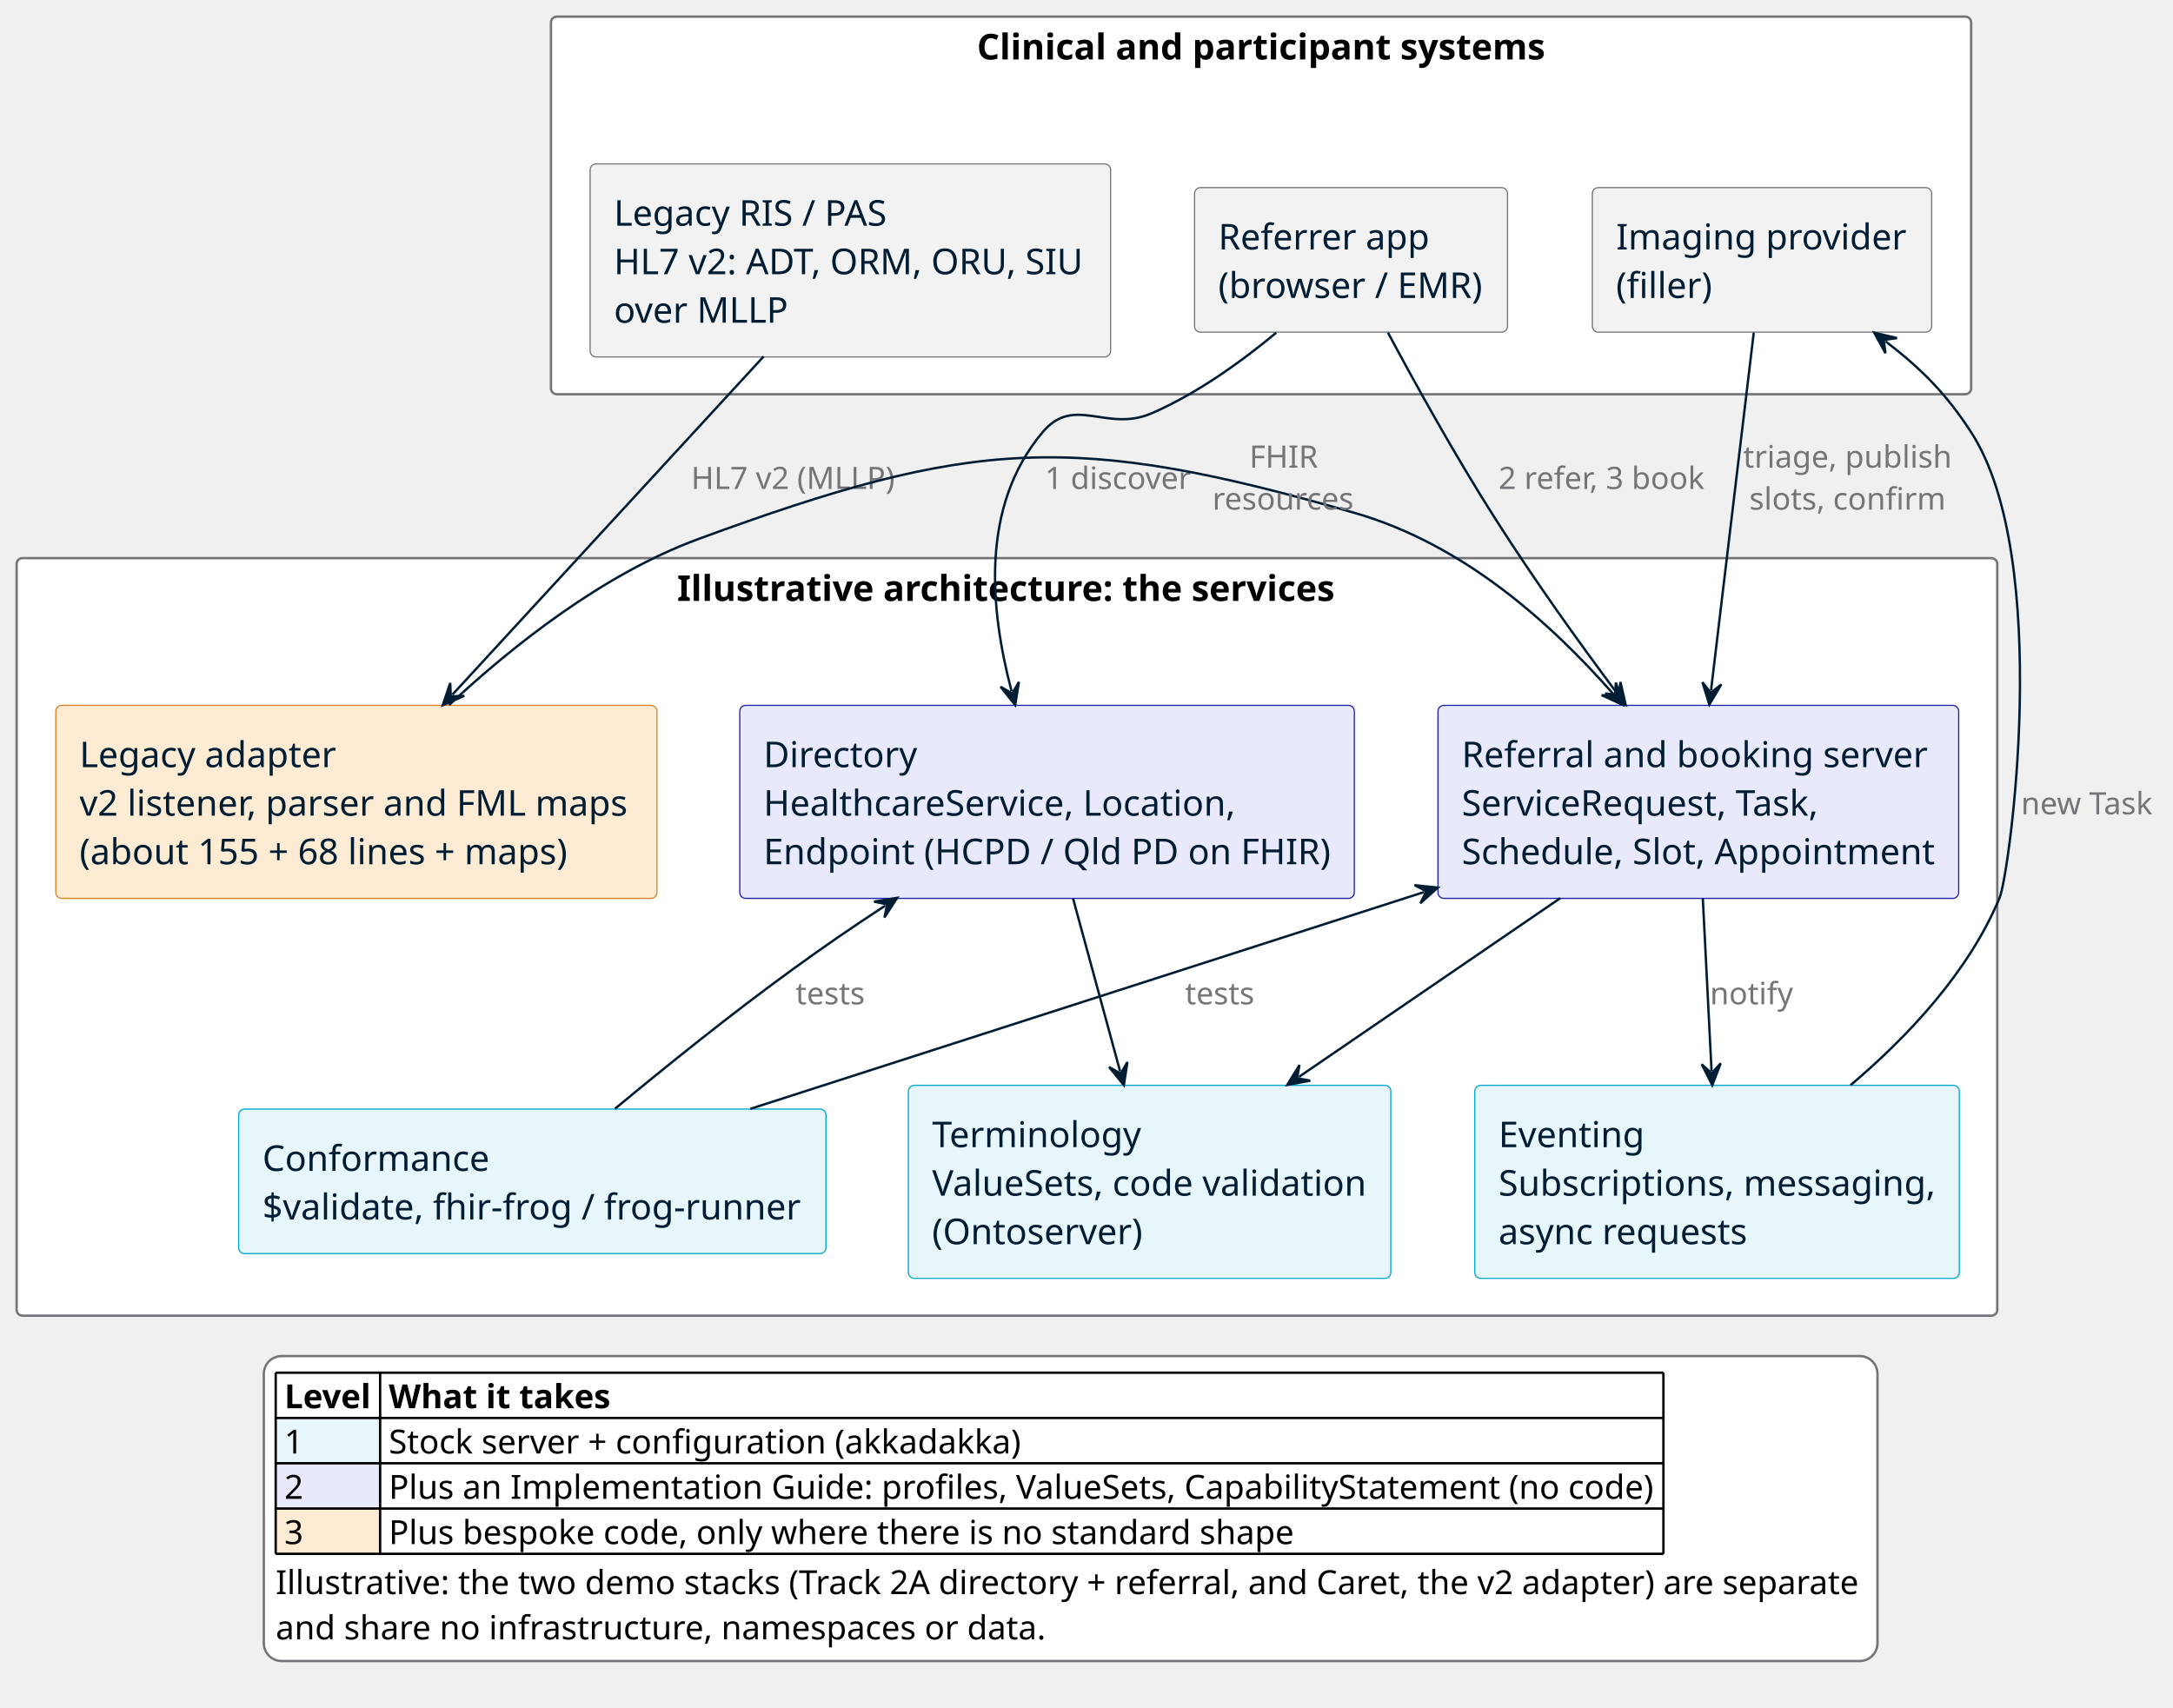
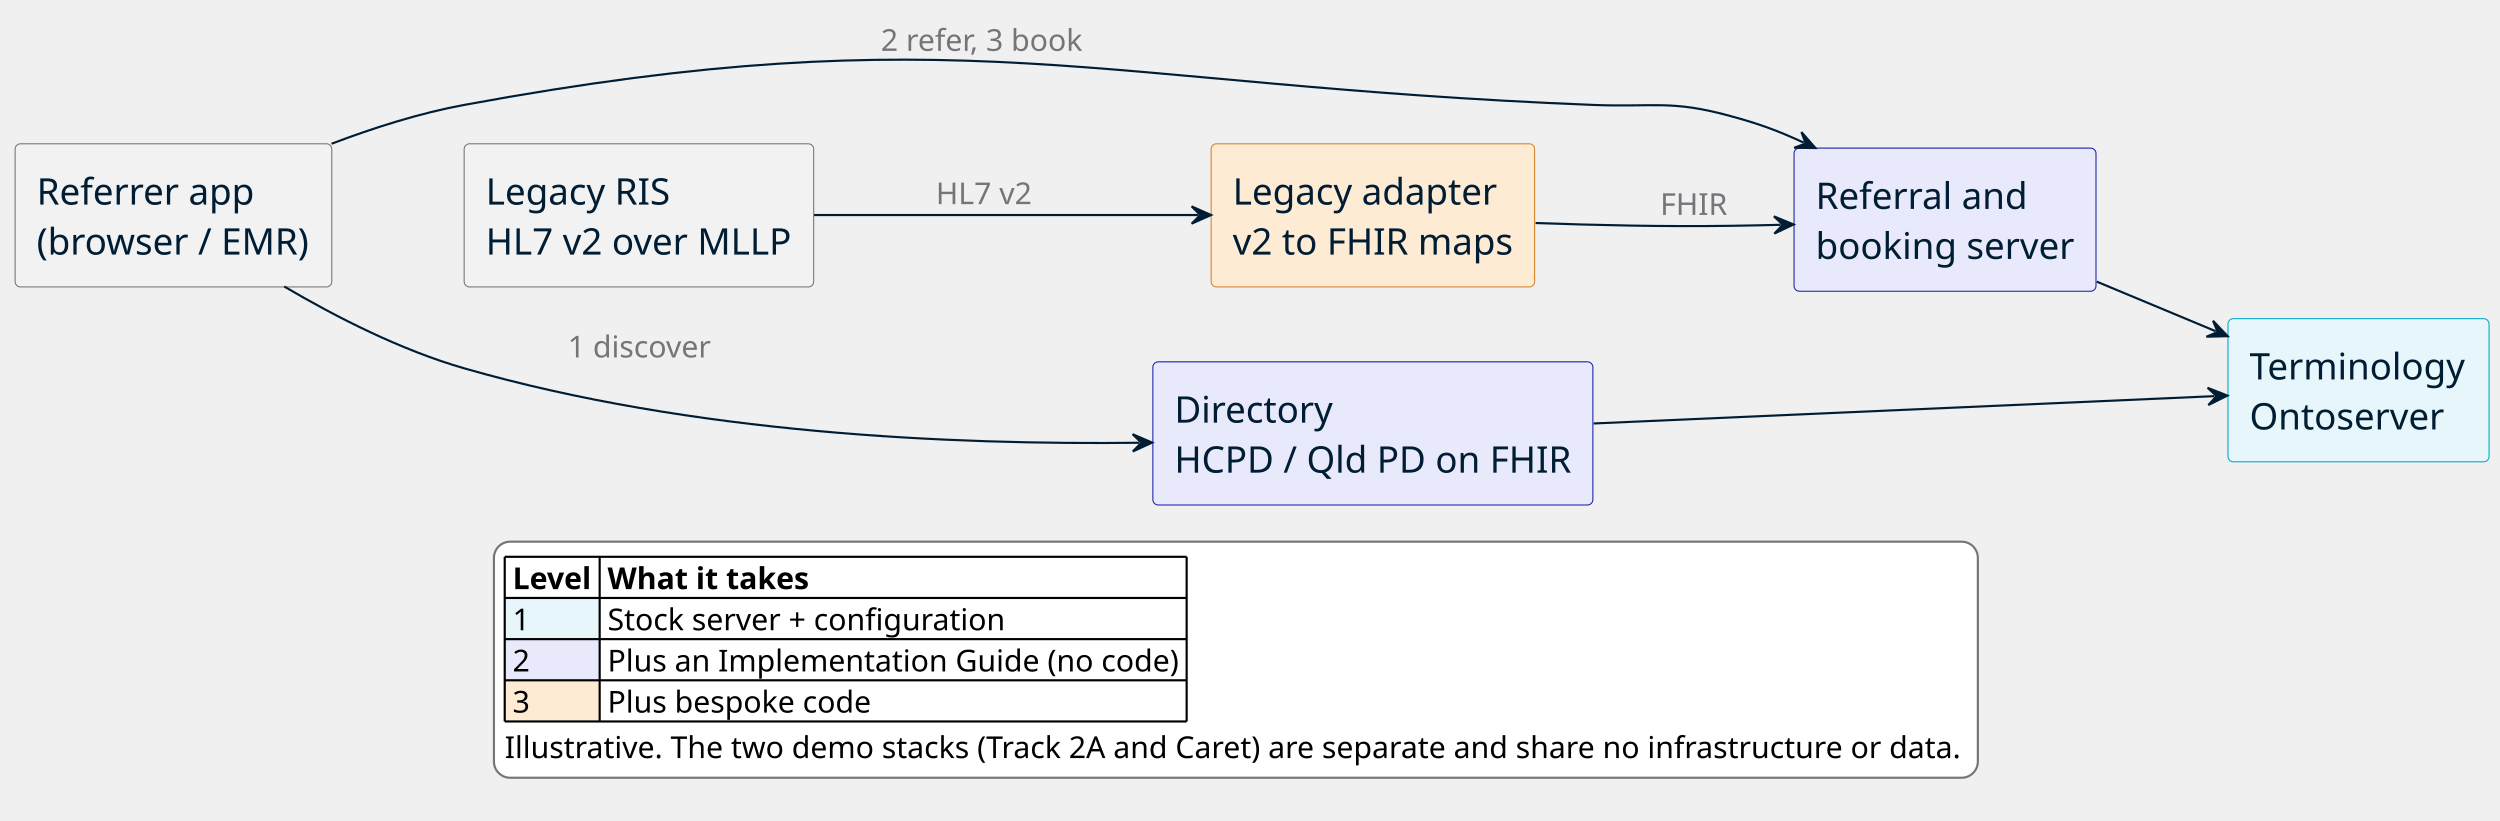
- <svg xmlns="http://www.w3.org/2000/svg" contentStyleType="text/css" data-diagram-type="DESCRIPTION" height="719px" preserveAspectRatio="none" style="width:915px;height:719px;" version="1.1" viewBox="0 0 915 719" width="915px" zoomAndPan="magnify">
+ <svg xmlns="http://www.w3.org/2000/svg" contentStyleType="text/css" data-diagram-type="DESCRIPTION" height="380px" preserveAspectRatio="none" style="width:1158px;height:380px;" version="1.1" viewBox="0 0 1158 380" width="1158px" zoomAndPan="magnify">
  <defs />
  <g>
-     <g class="cluster" data-qualified-name="CL" data-source-line="26" id="ent0002">
-       <rect fill="#FFFFFF" height="159" rx="2.5" ry="2.5" style="stroke:#757579;stroke-width:1;" width="598" x="232" y="7" />
-       <text fill="#000000" font-family="Calibri" font-size="15" font-weight="bold" lengthAdjust="spacing" textLength="239.252" x="411.374" y="25.035">Clinical and participant systems</text>
+     <g class="entity" data-qualified-name="REF" data-source-line="21" id="ent0002">
+       <rect fill="#F2F2F2" height="66.308" rx="2.5" ry="2.5" style="stroke:#757579;stroke-width:0.5;" width="146.684" x="7" y="66.602" />
+       <text fill="#001D34" font-family="Calibri" font-size="17" lengthAdjust="spacing" textLength="101.116" x="17" y="94.775">Referrer app</text>
+       <text fill="#001D34" font-family="Calibri" font-size="17" lengthAdjust="spacing" textLength="126.684" x="17" y="117.929">(browser / EMR)</text>
    </g>
-     <g class="cluster" data-qualified-name="AR" data-source-line="32" id="ent0006">
-       <rect fill="#FFFFFF" height="319" rx="2.5" ry="2.5" style="stroke:#757579;stroke-width:1;" width="834" x="7" y="235" />
-       <text fill="#000000" font-family="Calibri" font-size="15" font-weight="bold" lengthAdjust="spacing" textLength="277.772" x="285.114" y="253.035">Illustrative architecture: the services</text>
+     <g class="entity" data-qualified-name="RIS" data-source-line="22" id="ent0003">
+       <rect fill="#F2F2F2" height="66.308" rx="2.5" ry="2.5" style="stroke:#757579;stroke-width:0.5;" width="161.899" x="215" y="66.602" />
+       <text fill="#001D34" font-family="Calibri" font-size="17" lengthAdjust="spacing" textLength="85.408" x="225" y="94.775">Legacy RIS</text>
+       <text fill="#001D34" font-family="Calibri" font-size="17" lengthAdjust="spacing" textLength="141.899" x="225" y="117.929">HL7 v2 over MLLP</text>
    </g>
-     <g class="entity" data-qualified-name="CL.RIS" data-source-line="27" id="ent0003">
-       <rect fill="#F2F2F2" height="81.29" rx="2.5" ry="2.5" style="stroke:#757579;stroke-width:0.5;" width="219.156" x="248.5" y="69" />
-       <text fill="#001D34" font-family="Calibri" font-size="15" lengthAdjust="spacing" textLength="115.636" x="258.5" y="95.035">Legacy RIS / PAS</text>
-       <text fill="#001D34" font-family="Calibri" font-size="15" lengthAdjust="spacing" textLength="199.156" x="258.5" y="115.465">HL7 v2: ADT, ORM, ORU, SIU</text>
-       <text fill="#001D34" font-family="Calibri" font-size="15" lengthAdjust="spacing" textLength="73.65" x="258.5" y="135.895">over MLLP</text>
+     <g class="entity" data-qualified-name="DIR" data-source-line="23" id="ent0004">
+       <rect fill="#E8E9FA" height="66.308" rx="2.5" ry="2.5" style="stroke:#1E22AA;stroke-width:0.5;" width="203.821" x="534" y="167.602" />
+       <text fill="#001D34" font-family="Calibri" font-size="17" lengthAdjust="spacing" textLength="73.678" x="544" y="195.775">Directory</text>
+       <text fill="#001D34" font-family="Calibri" font-size="17" lengthAdjust="spacing" textLength="183.821" x="544" y="218.929">HCPD / Qld PD on FHIR</text>
    </g>
-     <g class="entity" data-qualified-name="CL.FIL" data-source-line="28" id="ent0004">
-       <rect fill="#F2F2F2" height="60.86" rx="2.5" ry="2.5" style="stroke:#757579;stroke-width:0.5;" width="142.881" x="670.5" y="79" />
-       <text fill="#001D34" font-family="Calibri" font-size="15" lengthAdjust="spacing" textLength="122.881" x="680.5" y="105.035">Imaging provider</text>
-       <text fill="#001D34" font-family="Calibri" font-size="15" lengthAdjust="spacing" textLength="40.425" x="680.5" y="125.465">(filler)</text>
+     <g class="entity" data-qualified-name="SRV" data-source-line="24" id="ent0005">
+       <rect fill="#E8E9FA" height="66.308" rx="2.5" ry="2.5" style="stroke:#1E22AA;stroke-width:0.5;" width="139.867" x="831" y="68.602" />
+       <text fill="#001D34" font-family="Calibri" font-size="17" lengthAdjust="spacing" textLength="98.481" x="841" y="96.775">Referral and</text>
+       <text fill="#001D34" font-family="Calibri" font-size="17" lengthAdjust="spacing" textLength="119.867" x="841" y="119.929">booking server</text>
    </g>
-     <g class="entity" data-qualified-name="CL.REF" data-source-line="29" id="ent0005">
-       <rect fill="#F2F2F2" height="60.86" rx="2.5" ry="2.5" style="stroke:#757579;stroke-width:0.5;" width="131.781" x="503" y="79" />
-       <text fill="#001D34" font-family="Calibri" font-size="15" lengthAdjust="spacing" textLength="89.221" x="513" y="105.035">Referrer app</text>
-       <text fill="#001D34" font-family="Calibri" font-size="15" lengthAdjust="spacing" textLength="111.781" x="513" y="125.465">(browser / EMR)</text>
+     <g class="entity" data-qualified-name="ADP" data-source-line="25" id="ent0006">
+       <rect fill="#FDEBD3" height="66.308" rx="2.5" ry="2.5" style="stroke:#D9822B;stroke-width:0.5;" width="149.829" x="561" y="66.602" />
+       <text fill="#001D34" font-family="Calibri" font-size="17" lengthAdjust="spacing" textLength="122.468" x="571" y="94.775">Legacy adapter</text>
+       <text fill="#001D34" font-family="Calibri" font-size="17" lengthAdjust="spacing" textLength="129.829" x="571" y="117.929">v2 to FHIR maps</text>
    </g>
-     <g class="entity" data-qualified-name="AR.DIR" data-source-line="33" id="ent0007">
-       <rect fill="#E8E9FA" height="81.29" rx="2.5" ry="2.5" style="stroke:#1E22AA;stroke-width:0.5;" width="258.787" x="311.5" y="297" />
-       <text fill="#001D34" font-family="Calibri" font-size="15" lengthAdjust="spacing" textLength="65.01" x="321.5" y="323.035">Directory</text>
-       <text fill="#001D34" font-family="Calibri" font-size="15" lengthAdjust="spacing" textLength="198.976" x="321.5" y="343.465">HealthcareService, Location,</text>
-       <text fill="#001D34" font-family="Calibri" font-size="15" lengthAdjust="spacing" textLength="238.787" x="321.5" y="363.895">Endpoint (HCPD / Qld PD on FHIR)</text>
+     <g class="entity" data-qualified-name="TX" data-source-line="26" id="ent0007">
+       <rect fill="#E6F6FA" height="66.308" rx="2.5" ry="2.5" style="stroke:#00A9CE;stroke-width:0.5;" width="120.929" x="1032" y="147.602" />
+       <text fill="#001D34" font-family="Calibri" font-size="17" lengthAdjust="spacing" textLength="100.929" x="1042" y="175.775">Terminology</text>
+       <text fill="#001D34" font-family="Calibri" font-size="17" lengthAdjust="spacing" textLength="90.202" x="1042" y="198.929">Ontoserver</text>
    </g>
-     <g class="entity" data-qualified-name="AR.SRV" data-source-line="34" id="ent0008">
-       <rect fill="#E8E9FA" height="81.29" rx="2.5" ry="2.5" style="stroke:#1E22AA;stroke-width:0.5;" width="219.261" x="605.5" y="297" />
-       <text fill="#001D34" font-family="Calibri" font-size="15" lengthAdjust="spacing" textLength="196.561" x="615.5" y="323.035">Referral and booking server</text>
-       <text fill="#001D34" font-family="Calibri" font-size="15" lengthAdjust="spacing" textLength="151.276" x="615.5" y="343.465">ServiceRequest, Task,</text>
-       <text fill="#001D34" font-family="Calibri" font-size="15" lengthAdjust="spacing" textLength="199.261" x="615.5" y="363.895">Schedule, Slot, Appointment</text>
+     <g class="link" data-entity-1="ent0002" data-entity-2="ent0004" data-link-type="dependency" data-source-line="28" id="lnk8">
+       <path d="M131.67,132.712 C155.84,146.952 185.86,162.222 215,170.602 C320.73,201.012 441.31,206.103 527.67,205.083" fill="none" id="REF-to-DIR" style="stroke:#001D34;stroke-width:1;" />
+       <polygon fill="#001D34" points="533.67,205.012,524.623,201.119,528.67,205.071,524.718,209.118,533.67,205.012" style="stroke:#001D34;stroke-width:1;" />
+       <text fill="#757579" font-family="Calibri" font-size="14" lengthAdjust="spacing" textLength="66.556" x="263" y="165.568">1 discover</text>
    </g>
-     <g class="entity" data-qualified-name="AR.ADP" data-source-line="35" id="ent0009">
-       <rect fill="#FDEBD3" height="81.29" rx="2.5" ry="2.5" style="stroke:#D9822B;stroke-width:0.5;" width="253.132" x="23.5" y="297" />
-       <text fill="#001D34" font-family="Calibri" font-size="15" lengthAdjust="spacing" textLength="108.061" x="33.5" y="323.035">Legacy adapter</text>
-       <text fill="#001D34" font-family="Calibri" font-size="15" lengthAdjust="spacing" textLength="233.132" x="33.5" y="343.465">v2 listener, parser and FML maps</text>
-       <text fill="#001D34" font-family="Calibri" font-size="15" lengthAdjust="spacing" textLength="205.366" x="33.5" y="363.895">(about 155 + 68 lines + maps)</text>
+     <g class="link" data-entity-1="ent0002" data-entity-2="ent0005" data-link-type="dependency" data-source-line="29" id="lnk9">
+       <path d="M153.56,66.592 C173.09,59.172 194.5,52.382 215,48.602 C443.59,6.422 505.74,39.402 738,48.602 C766.07,49.712 773.89,46.232 801,53.602 C814.36,57.232 822.651,60.15 835.471,66.06" fill="none" id="REF-to-SRV" style="stroke:#001D34;stroke-width:1;" />
+       <polygon fill="#001D34" points="840.92,68.572,834.421,61.172,836.379,66.479,831.072,68.437,840.92,68.572" style="stroke:#001D34;stroke-width:1;" />
+       <text fill="#757579" font-family="Calibri" font-size="14" lengthAdjust="spacing" textLength="95.886" x="408" y="23.568">2 refer, 3 book</text>
    </g>
-     <g class="entity" data-qualified-name="AR.EVT" data-source-line="36" id="ent0010">
-       <rect fill="#E6F6FA" height="81.29" rx="2.5" ry="2.5" style="stroke:#00A9CE;stroke-width:0.5;" width="204.021" x="621" y="457" />
-       <text fill="#001D34" font-family="Calibri" font-size="15" lengthAdjust="spacing" textLength="61.47" x="631" y="483.035">Eventing</text>
-       <text fill="#001D34" font-family="Calibri" font-size="15" lengthAdjust="spacing" textLength="184.021" x="631" y="503.465">Subscriptions, messaging,</text>
-       <text fill="#001D34" font-family="Calibri" font-size="15" lengthAdjust="spacing" textLength="105.016" x="631" y="523.895">async requests</text>
+     <g class="link" data-entity-1="ent0003" data-entity-2="ent0006" data-link-type="dependency" data-source-line="30" id="lnk10">
+       <path d="M377.1,99.602 C432.84,99.602 500.6,99.602 554.96,99.602" fill="none" id="RIS-to-ADP" style="stroke:#001D34;stroke-width:1;" />
+       <polygon fill="#001D34" points="560.96,99.602,551.96,95.602,555.96,99.602,551.96,103.602,560.96,99.602" style="stroke:#001D34;stroke-width:1;" />
+       <text fill="#757579" font-family="Calibri" font-size="14" lengthAdjust="spacing" textLength="44.478" x="433.5" y="94.568">HL7 v2</text>
    </g>
-     <g class="entity" data-qualified-name="AR.TX" data-source-line="37" id="ent0011">
-       <rect fill="#E6F6FA" height="81.29" rx="2.5" ry="2.5" style="stroke:#00A9CE;stroke-width:0.5;" width="203.136" x="382.5" y="457" />
-       <text fill="#001D34" font-family="Calibri" font-size="15" lengthAdjust="spacing" textLength="89.056" x="392.5" y="483.035">Terminology</text>
-       <text fill="#001D34" font-family="Calibri" font-size="15" lengthAdjust="spacing" textLength="183.136" x="392.5" y="503.465">ValueSets, code validation</text>
-       <text fill="#001D34" font-family="Calibri" font-size="15" lengthAdjust="spacing" textLength="88.591" x="392.5" y="523.895">(Ontoserver)</text>
+     <g class="link" data-entity-1="ent0006" data-entity-2="ent0005" data-link-type="dependency" data-source-line="31" id="lnk11">
+       <path d="M711.28,103.302 C739.39,104.322 771.66,105.042 801,104.602 C810.63,104.452 814.782,104.388 824.772,104.128" fill="none" id="ADP-to-SRV" style="stroke:#001D34;stroke-width:1;" />
+       <polygon fill="#001D34" points="830.77,103.972,821.669,100.207,825.772,104.102,821.877,108.205,830.77,103.972" style="stroke:#001D34;stroke-width:1;" />
+       <text fill="#757579" font-family="Calibri" font-size="14" lengthAdjust="spacing" textLength="31.094" x="769" y="99.568">FHIR</text>
    </g>
-     <g class="entity" data-qualified-name="AR.CON" data-source-line="38" id="ent0012">
-       <rect fill="#E6F6FA" height="60.86" rx="2.5" ry="2.5" style="stroke:#00A9CE;stroke-width:0.5;" width="247.297" x="100.5" y="467" />
-       <text fill="#001D34" font-family="Calibri" font-size="15" lengthAdjust="spacing" textLength="95.626" x="110.5" y="493.035">Conformance</text>
-       <text fill="#001D34" font-family="Calibri" font-size="15" lengthAdjust="spacing" textLength="227.297" x="110.5" y="513.465">$validate, fhir-frog / frog-runner</text>
+     <g class="link" data-entity-1="ent0004" data-entity-2="ent0007" data-link-type="dependency" data-source-line="32" id="lnk12">
+       <path d="M738.15,196.152 C828.26,192.182 951.086,186.775 1025.726,183.495" fill="none" id="DIR-to-TX" style="stroke:#001D34;stroke-width:1;" />
+       <polygon fill="#001D34" points="1031.72,183.232,1022.553,179.631,1026.725,183.452,1022.904,187.623,1031.72,183.232" style="stroke:#001D34;stroke-width:1;" />
    </g>
-     <g class="link" data-entity-1="ent0005" data-entity-2="ent0007" data-link-type="dependency" data-source-line="41" id="lnk13">
-       <path d="M537.39,140.1 C522.53,152.43 503.95,165.77 485,174 C465.97,182.27 452.36,166.12 439,182 C412.58,213.41 416.941,256.656 425.941,291.046" fill="none" id="REF-to-DIR" style="stroke:#001D34;stroke-width:1;" />
-       <polygon fill="#001D34" points="427.46,296.85,429.051,287.13,426.194,292.013,421.312,289.156,427.46,296.85" style="stroke:#001D34;stroke-width:1;" />
-       <text fill="#757579" font-family="Calibri" font-size="13" lengthAdjust="spacing" textLength="61.802" x="440" y="205.897">1 discover</text>
+     <g class="link" data-entity-1="ent0005" data-entity-2="ent0007" data-link-type="dependency" data-source-line="33" id="lnk13">
+       <path d="M971.22,130.462 C991.1,138.742 1007.053,145.392 1026.303,153.422" fill="none" id="SRV-to-TX" style="stroke:#001D34;stroke-width:1;" />
+       <polygon fill="#001D34" points="1031.84,155.732,1025.074,148.575,1027.225,153.807,1021.994,155.959,1031.84,155.732" style="stroke:#001D34;stroke-width:1;" />
    </g>
-     <g class="link" data-entity-1="ent0005" data-entity-2="ent0008" data-link-type="dependency" data-source-line="42" id="lnk14">
-       <path d="M584.43,140.04 C596.26,162.17 613.34,192.97 630,219 C647.03,245.62 664.199,269.563 680.939,291.973" fill="none" id="REF-to-SRV" style="stroke:#001D34;stroke-width:1;" />
-       <polygon fill="#001D34" points="684.53,296.78,682.348,287.176,681.538,292.774,675.939,291.963,684.53,296.78" style="stroke:#001D34;stroke-width:1;" />
-       <text fill="#757579" font-family="Calibri" font-size="13" lengthAdjust="spacing" textLength="89.037" x="631" y="205.897">2 refer, 3 book</text>
-     </g>
-     <g class="link" data-entity-1="ent0004" data-entity-2="ent0008" data-link-type="dependency" data-source-line="43" id="lnk15">
-       <path d="M738.47,140.05 C733.68,180.13 725.821,245.902 720.471,290.712" fill="none" id="FIL-to-SRV" style="stroke:#001D34;stroke-width:1;" />
-       <polygon fill="#001D34" points="719.76,296.67,724.799,288.208,720.353,291.705,716.855,287.259,719.76,296.67" style="stroke:#001D34;stroke-width:1;" />
-       <text fill="#757579" font-family="Calibri" font-size="13" lengthAdjust="spacing" textLength="87.893" x="734" y="196.897">triage, publish</text>
-       <text fill="#757579" font-family="Calibri" font-size="13" lengthAdjust="spacing" textLength="82.719" x="736.587" y="214.603">slots, confirm</text>
-     </g>
-     <g class="link" data-entity-1="ent0003" data-entity-2="ent0009" data-link-type="dependency" data-source-line="44" id="lnk16">
-       <path d="M321.53,150.12 C283.55,191.39 228.453,251.255 190.493,292.505" fill="none" id="RIS-to-ADP" style="stroke:#001D34;stroke-width:1;" />
-       <polygon fill="#001D34" points="186.43,296.92,195.468,293.006,189.816,293.241,189.581,287.589,186.43,296.92" style="stroke:#001D34;stroke-width:1;" />
-       <text fill="#757579" font-family="Calibri" font-size="13" lengthAdjust="spacing" textLength="85.761" x="291" y="205.897">HL7 v2 (MLLP)</text>
-     </g>
-     <g class="link" data-entity-1="ent0009" data-entity-2="ent0008" data-link-type="dependency" data-source-line="45" id="lnk17">
-       <path d="M189.05,296.91 C215.94,271.84 253.93,241.75 294,227 C409.41,184.51 452.32,181.94 570.5,216 C616.48,229.25 653.055,262.407 679.395,292.317" fill="none" id="ADP-to-SRV" style="stroke:#001D34;stroke-width:1;" />
-       <polygon fill="#001D34" points="683.36,296.82,680.414,287.422,680.056,293.068,674.41,292.709,683.36,296.82" style="stroke:#001D34;stroke-width:1;" />
-       <text fill="#757579" font-family="Calibri" font-size="13" lengthAdjust="spacing" textLength="28.873" x="526.061" y="196.897">FHIR</text>
-       <text fill="#757579" font-family="Calibri" font-size="13" lengthAdjust="spacing" textLength="59.995" x="510.5" y="214.603">resources</text>
-     </g>
-     <g class="link" data-entity-1="ent0008" data-entity-2="ent0010" data-link-type="dependency" data-source-line="46" id="lnk18">
-       <path d="M717.02,378.37 C718.24,402.41 719.475,426.938 720.695,450.928" fill="none" id="SRV-to-EVT" style="stroke:#001D34;stroke-width:1;" />
-       <polygon fill="#001D34" points="721,456.92,724.538,447.728,720.746,451.926,716.548,448.135,721,456.92" style="stroke:#001D34;stroke-width:1;" />
-       <text fill="#757579" font-family="Calibri" font-size="13" lengthAdjust="spacing" textLength="35.048" x="720" y="422.897">notify</text>
-     </g>
-     <g class="link" data-entity-1="ent0004" data-entity-2="ent0010" data-link-type="dependency" data-source-line="47" id="lnk20">
-       <path d="M793.965,143.727 C808.925,155.177 819.52,165.81 830,182 C864.54,235.36 846.05,368.24 842,378 C829.02,409.23 803.37,436.49 779.2,456.96" fill="none" id="FIL-backto-EVT" style="stroke:#001D34;stroke-width:1;" />
-       <polygon fill="#001D34" points="789.2,140.08,793.916,148.726,793.17,143.119,798.778,142.374,789.2,140.08" style="stroke:#001D34;stroke-width:1;" />
-       <text fill="#757579" font-family="Calibri" font-size="13" lengthAdjust="spacing" textLength="56.654" x="851" y="342.897">new Task</text>
-     </g>
-     <g class="link" data-entity-1="ent0007" data-entity-2="ent0011" data-link-type="dependency" data-source-line="48" id="lnk21">
-       <path d="M451.85,378.37 C458.39,402.41 465.124,427.141 471.654,451.131" fill="none" id="DIR-to-TX" style="stroke:#001D34;stroke-width:1;" />
-       <polygon fill="#001D34" points="473.23,456.92,474.726,447.185,471.917,452.096,467.007,449.286,473.23,456.92" style="stroke:#001D34;stroke-width:1;" />
-     </g>
-     <g class="link" data-entity-1="ent0008" data-entity-2="ent0011" data-link-type="dependency" data-source-line="49" id="lnk22">
-       <path d="M657.01,378.17 C621.86,402.21 582.122,429.382 546.972,453.432" fill="none" id="SRV-to-TX" style="stroke:#001D34;stroke-width:1;" />
-       <polygon fill="#001D34" points="542.02,456.82,551.707,455.039,546.146,453.997,547.189,448.437,542.02,456.82" style="stroke:#001D34;stroke-width:1;" />
-     </g>
-     <g class="link" data-entity-1="ent0008" data-entity-2="ent0012" data-link-type="dependency" data-source-line="50" id="lnk24">
-       <path d="M599.708,375.598 C512.658,403.608 398.02,440.5 315.94,466.91" fill="none" id="SRV-backto-CON" style="stroke:#001D34;stroke-width:1;" />
-       <polygon fill="#001D34" points="605.42,373.76,595.627,372.709,600.66,375.291,598.078,380.325,605.42,373.76" style="stroke:#001D34;stroke-width:1;" />
-       <text fill="#757579" font-family="Calibri" font-size="13" lengthAdjust="spacing" textLength="29.172" x="499" y="422.897">tests</text>
-     </g>
-     <g class="link" data-entity-1="ent0007" data-entity-2="ent0012" data-link-type="dependency" data-source-line="51" id="lnk26">
-       <path d="M372.74,381.346 C358.18,390.876 347.9,397.93 334,408 C308.19,426.69 280.23,449.22 258.96,466.87" fill="none" id="DIR-backto-CON" style="stroke:#001D34;stroke-width:1;" />
-       <polygon fill="#001D34" points="377.76,378.06,368.039,379.642,373.577,380.798,372.42,386.336,377.76,378.06" style="stroke:#001D34;stroke-width:1;" />
-       <text fill="#757579" font-family="Calibri" font-size="13" lengthAdjust="spacing" textLength="29.172" x="335" y="422.897">tests</text>
-     </g>
-     <g class="legend" data-source-line="56">
-       <rect fill="#FFFFFF" height="128.407" rx="7.5" ry="7.5" style="stroke:#757579;stroke-width:1;" width="679.478" x="111.088" y="571" />
-       <text fill="#000000" font-family="Calibri" font-size="14" font-weight="bold" lengthAdjust="spacing" textLength="36.694" x="119.728" y="592.966">Level</text>
-       <text fill="#000000" font-family="Calibri" font-size="14" font-weight="bold" lengthAdjust="spacing" textLength="93.338" x="163.702" y="592.966">What it takes</text>
-       <rect fill="#E6F6FA" height="19.068" style="stroke:none;stroke-width:1;" width="43.974" x="116.088" y="597.068" />
-       <text fill="#000000" font-family="Calibri" font-size="14" lengthAdjust="spacing" textLength="8.008" x="119.728" y="612.034">1</text>
-       <text fill="#000000" font-family="Calibri" font-size="14" lengthAdjust="spacing" textLength="266.433" x="163.702" y="612.034">Stock server + configuration (akkadakka)</text>
-       <rect fill="#E8E9FA" height="19.068" style="stroke:none;stroke-width:1;" width="43.974" x="116.088" y="616.136" />
-       <text fill="#000000" font-family="Calibri" font-size="14" lengthAdjust="spacing" textLength="8.008" x="119.728" y="631.102">2</text>
-       <text fill="#000000" font-family="Calibri" font-size="14" lengthAdjust="spacing" textLength="533.09" x="163.702" y="631.102">Plus an Implementation Guide: profiles, ValueSets, CapabilityStatement (no code)</text>
-       <rect fill="#FDEBD3" height="19.068" style="stroke:none;stroke-width:1;" width="43.974" x="116.088" y="635.204" />
-       <text fill="#000000" font-family="Calibri" font-size="14" lengthAdjust="spacing" textLength="8.008" x="119.728" y="650.17">3</text>
-       <text fill="#000000" font-family="Calibri" font-size="14" lengthAdjust="spacing" textLength="381.974" x="163.702" y="650.17">Plus bespoke code, only where there is no standard shape</text>
-       <line style="stroke:#000000;stroke-width:1;" x1="116.088" x2="700.432" y1="578" y2="578" />
-       <line style="stroke:#000000;stroke-width:1;" x1="116.088" x2="700.432" y1="597.068" y2="597.068" />
-       <line style="stroke:#000000;stroke-width:1;" x1="116.088" x2="700.432" y1="616.136" y2="616.136" />
-       <line style="stroke:#000000;stroke-width:1;" x1="116.088" x2="700.432" y1="635.204" y2="635.204" />
-       <line style="stroke:#000000;stroke-width:1;" x1="116.088" x2="700.432" y1="654.272" y2="654.272" />
-       <line style="stroke:#000000;stroke-width:1;" x1="116.088" x2="116.088" y1="578" y2="654.272" />
-       <line style="stroke:#000000;stroke-width:1;" x1="160.062" x2="160.062" y1="578" y2="654.272" />
-       <line style="stroke:#000000;stroke-width:1;" x1="700.432" x2="700.432" y1="578" y2="654.272" />
-       <text fill="#000000" font-family="Calibri" font-size="14" lengthAdjust="spacing" textLength="669.478" x="116.088" y="671.238">Illustrative: the two demo stacks (Track 2A directory + referral, and Caret, the v2 adapter) are separate</text>
-       <text fill="#000000" font-family="Calibri" font-size="14" lengthAdjust="spacing" textLength="325.093" x="116.088" y="690.306">and share no infrastructure, namespaces or data.</text>
+     <g class="legend" data-source-line="39">
+       <rect fill="#FFFFFF" height="109.34" rx="7.5" ry="7.5" style="stroke:#757579;stroke-width:1;" width="687.346" x="228.792" y="250.91" />
+       <text fill="#000000" font-family="Calibri" font-size="14" font-weight="bold" lengthAdjust="spacing" textLength="36.694" x="237.431" y="272.876">Level</text>
+       <text fill="#000000" font-family="Calibri" font-size="14" font-weight="bold" lengthAdjust="spacing" textLength="93.338" x="281.405" y="272.876">What it takes</text>
+       <rect fill="#E6F6FA" height="19.068" style="stroke:none;stroke-width:1;" width="43.974" x="233.792" y="276.978" />
+       <text fill="#000000" font-family="Calibri" font-size="14" lengthAdjust="spacing" textLength="8.008" x="237.431" y="291.944">1</text>
+       <text fill="#000000" font-family="Calibri" font-size="14" lengthAdjust="spacing" textLength="184.463" x="281.405" y="291.944">Stock server + configuration</text>
+       <rect fill="#E8E9FA" height="19.068" style="stroke:none;stroke-width:1;" width="43.974" x="233.792" y="296.046" />
+       <text fill="#000000" font-family="Calibri" font-size="14" lengthAdjust="spacing" textLength="8.008" x="237.431" y="311.012">2</text>
+       <text fill="#000000" font-family="Calibri" font-size="14" lengthAdjust="spacing" textLength="264.613" x="281.405" y="311.012">Plus an Implementation Guide (no code)</text>
+       <rect fill="#FDEBD3" height="19.068" style="stroke:none;stroke-width:1;" width="43.974" x="233.792" y="315.114" />
+       <text fill="#000000" font-family="Calibri" font-size="14" lengthAdjust="spacing" textLength="8.008" x="237.431" y="330.08">3</text>
+       <text fill="#000000" font-family="Calibri" font-size="14" lengthAdjust="spacing" textLength="122.079" x="281.405" y="330.08">Plus bespoke code</text>
+       <line style="stroke:#000000;stroke-width:1;" x1="233.792" x2="549.658" y1="257.91" y2="257.91" />
+       <line style="stroke:#000000;stroke-width:1;" x1="233.792" x2="549.658" y1="276.978" y2="276.978" />
+       <line style="stroke:#000000;stroke-width:1;" x1="233.792" x2="549.658" y1="296.046" y2="296.046" />
+       <line style="stroke:#000000;stroke-width:1;" x1="233.792" x2="549.658" y1="315.114" y2="315.114" />
+       <line style="stroke:#000000;stroke-width:1;" x1="233.792" x2="549.658" y1="334.182" y2="334.182" />
+       <line style="stroke:#000000;stroke-width:1;" x1="233.792" x2="233.792" y1="257.91" y2="334.182" />
+       <line style="stroke:#000000;stroke-width:1;" x1="277.765" x2="277.765" y1="257.91" y2="334.182" />
+       <line style="stroke:#000000;stroke-width:1;" x1="549.658" x2="549.658" y1="257.91" y2="334.182" />
+       <text fill="#000000" font-family="Calibri" font-size="14" lengthAdjust="spacing" textLength="677.346" x="233.792" y="351.147">Illustrative. The two demo stacks (Track 2A and Caret) are separate and share no infrastructure or data.</text>
    </g>
  </g>
</svg>
